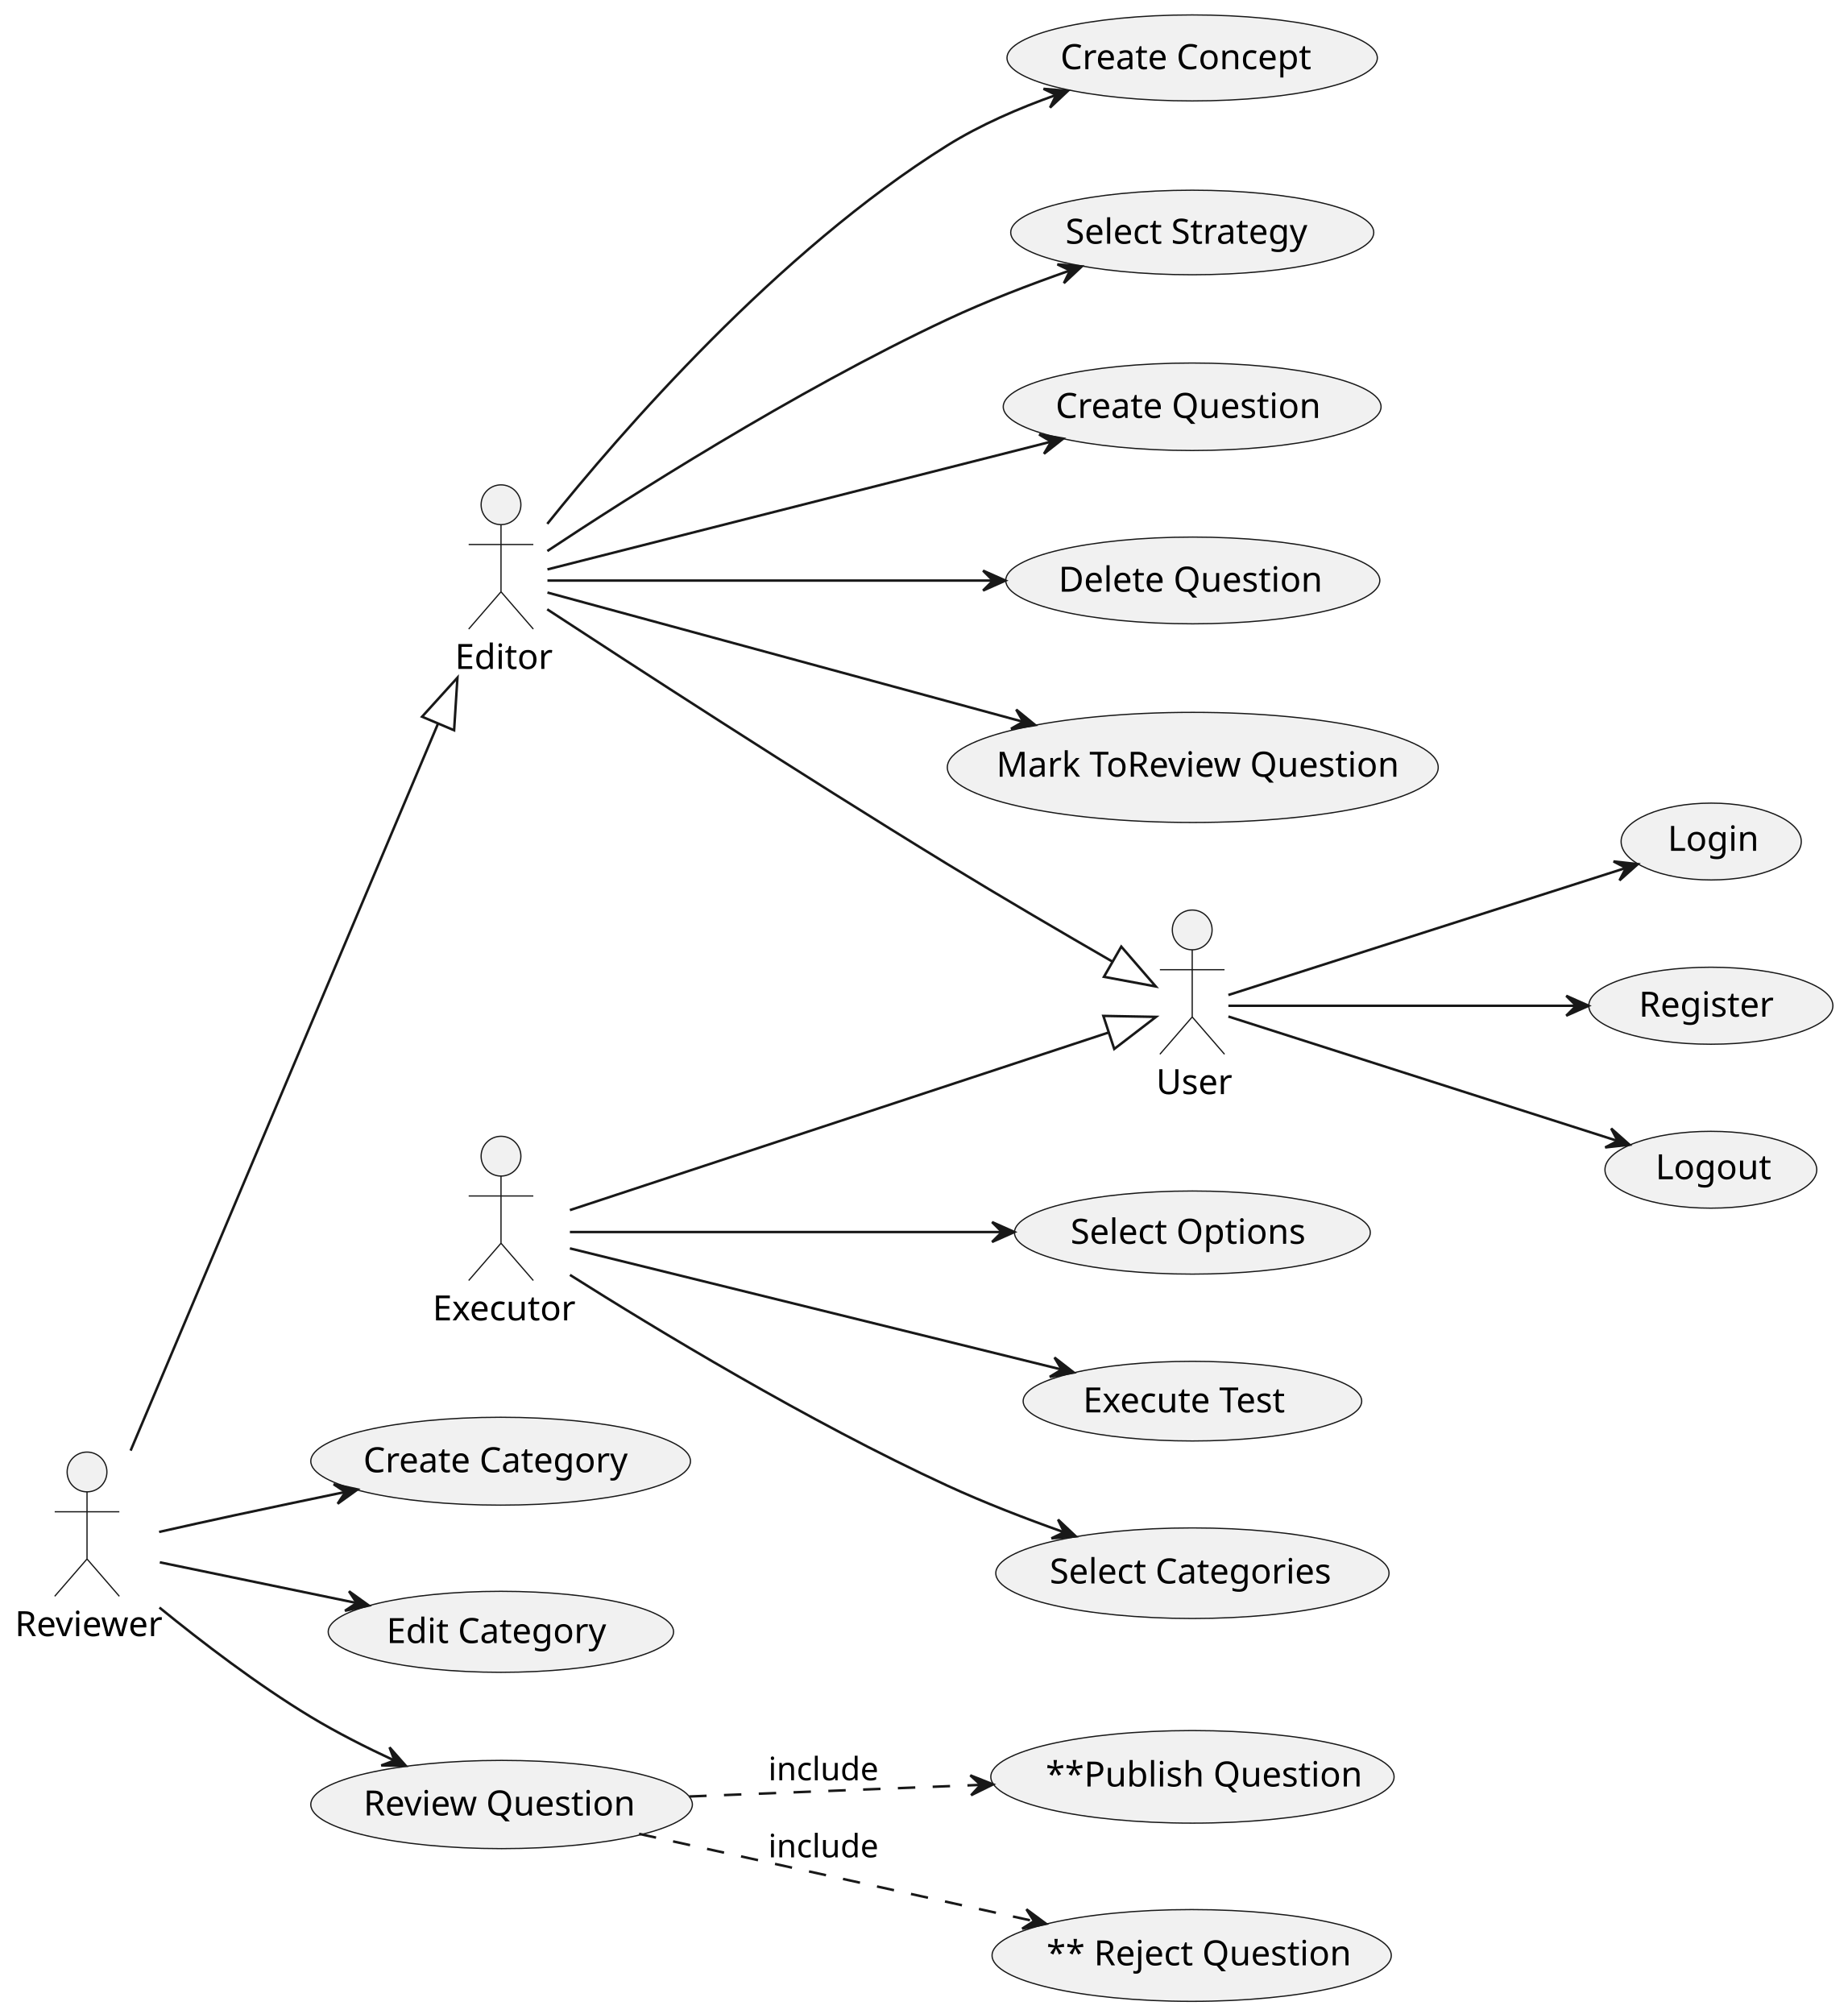
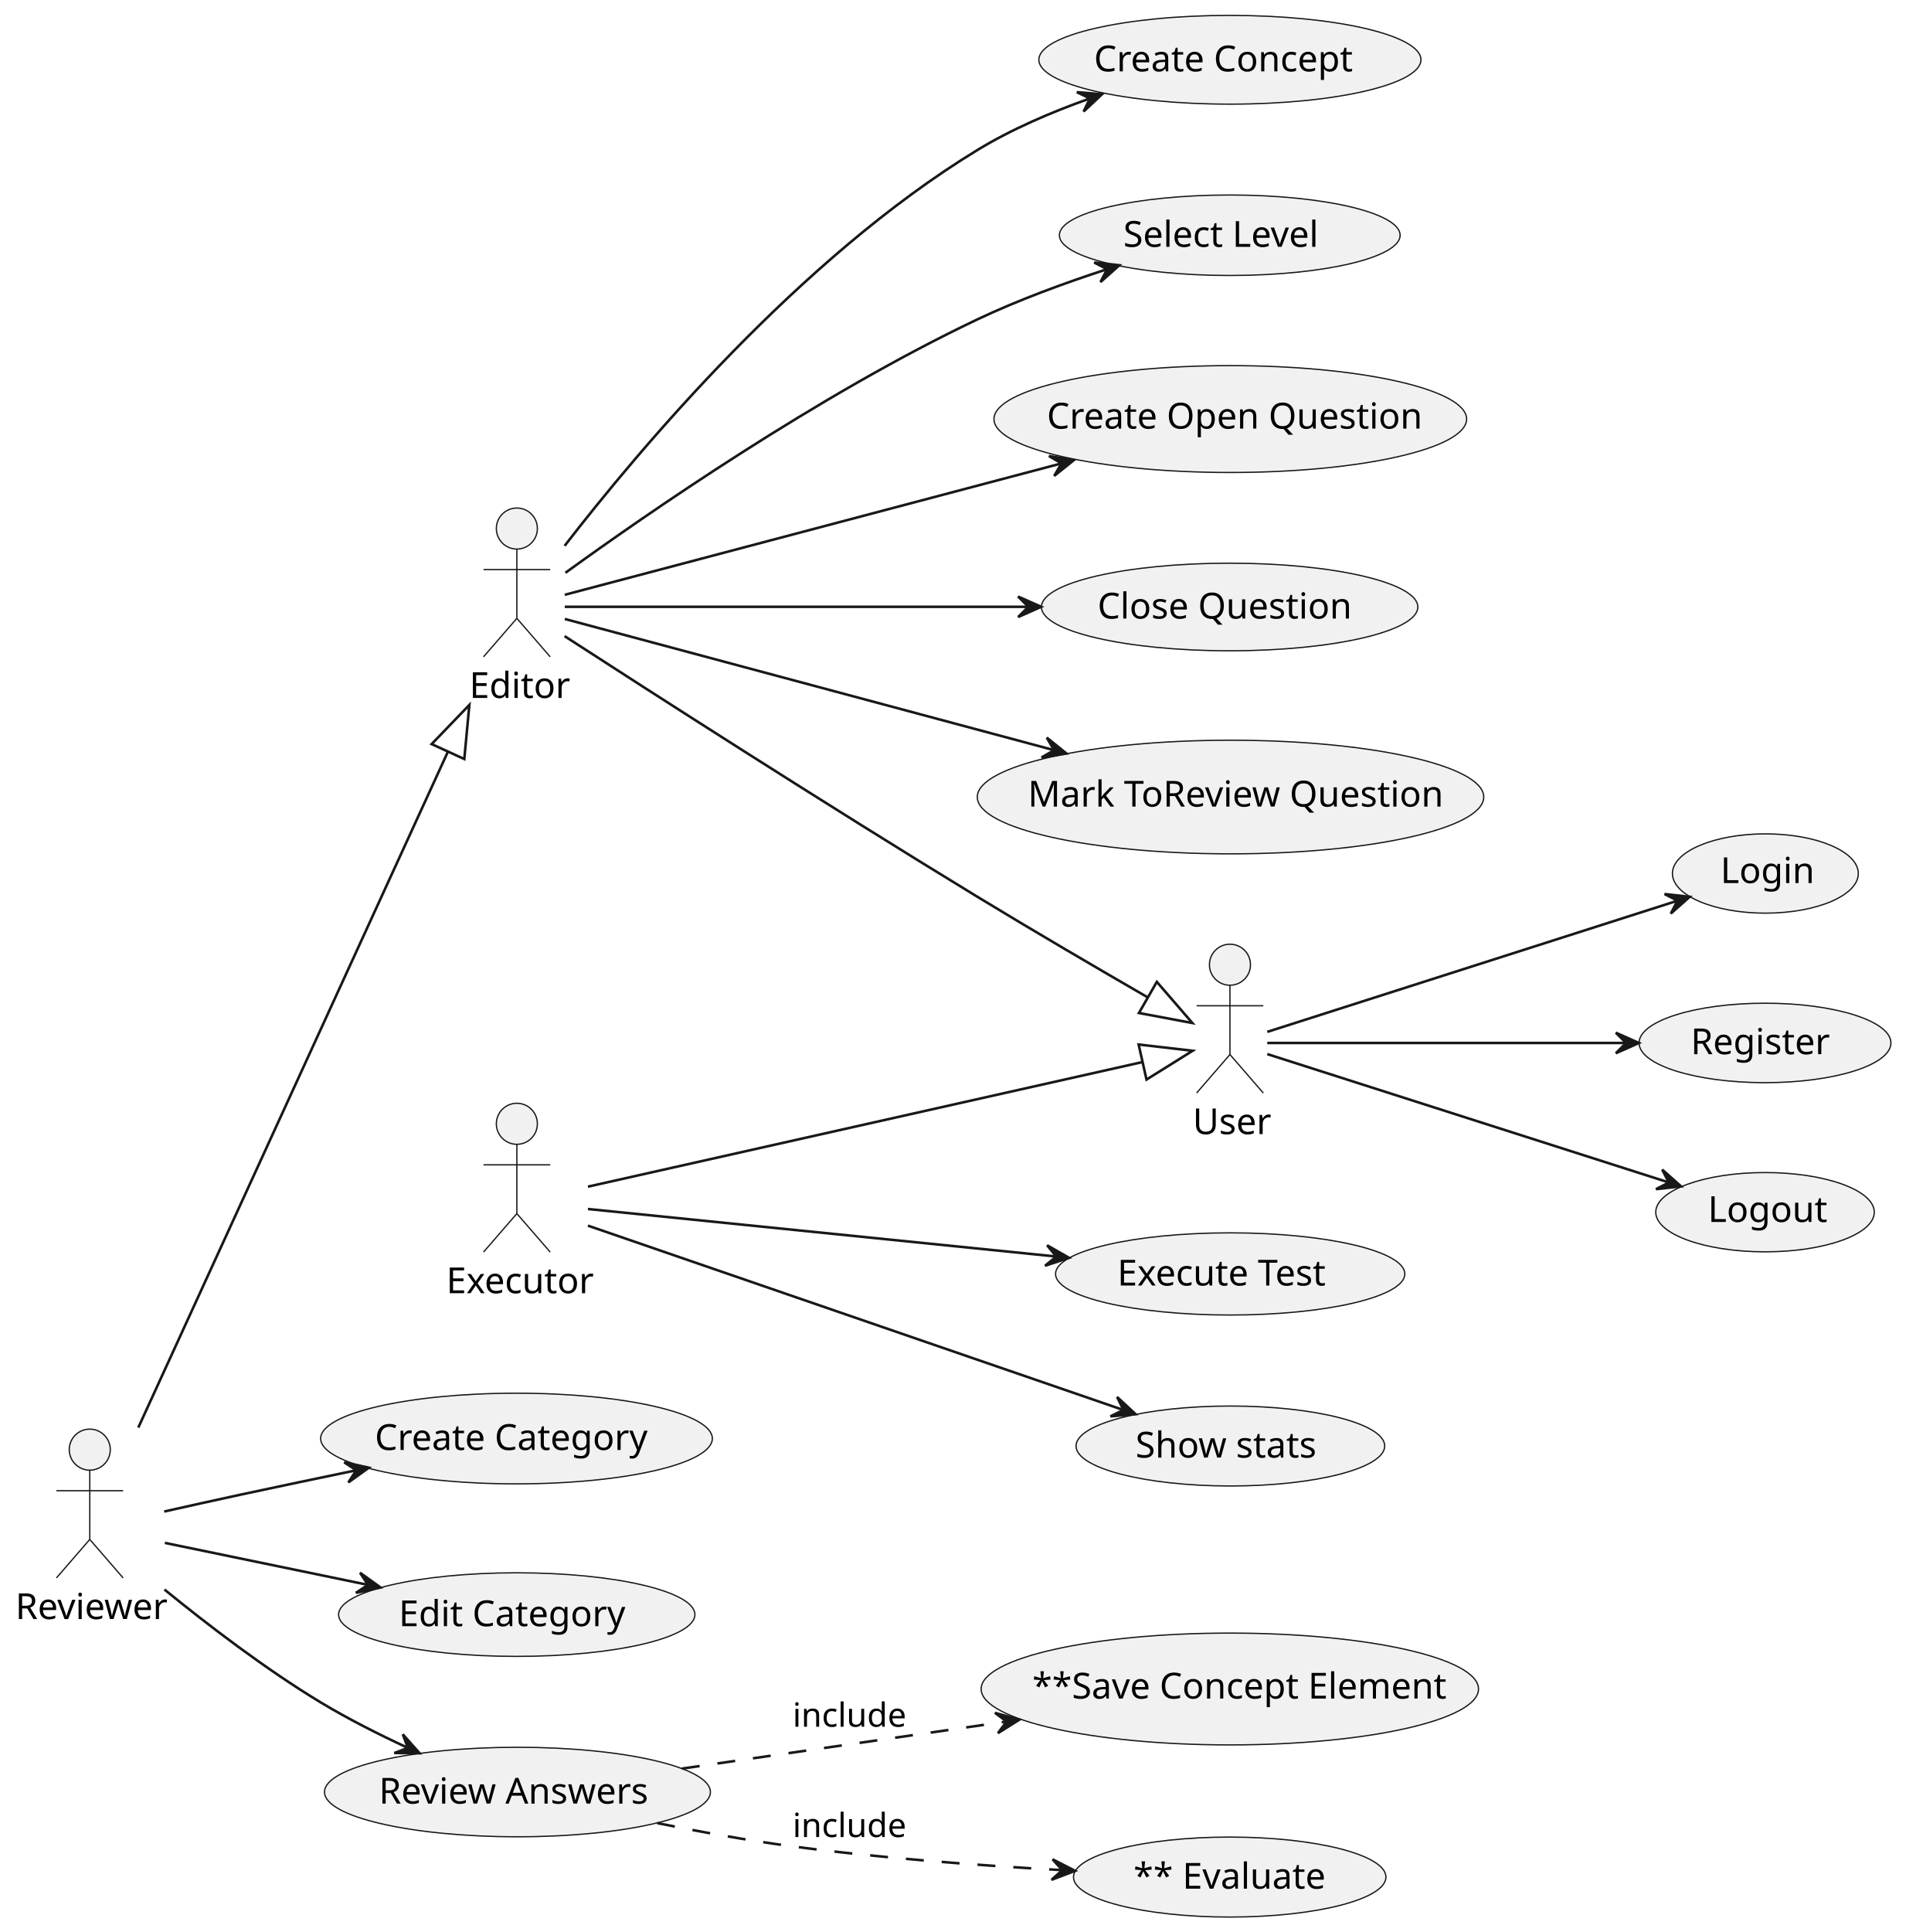
- <svg xmlns="http://www.w3.org/2000/svg" contentStyleType="text/css" height="810px" preserveAspectRatio="none" style="width:743px;height:810px;background:#FFFFFF;" version="1.1" viewBox="0 0 743 810" width="743px" zoomAndPan="magnify">
+ <svg xmlns="http://www.w3.org/2000/svg" contentStyleType="text/css" height="753px" preserveAspectRatio="none" style="width:743px;height:753px;background:#FFFFFF;" version="1.1" viewBox="0 0 743 753" width="743px" zoomAndPan="magnify">
  <defs />
  <g>
    <g id="elem_User">
-       <ellipse cx="479.5" cy="374" fill="#F1F1F1" rx="8" ry="8" style="stroke:#181818;stroke-width:0.5;" />
-       <path d="M479.5,382 L479.5,409 M466.5,390 L492.5,390 M479.5,409 L466.5,424 M479.5,409 L492.5,424 " fill="none" style="stroke:#181818;stroke-width:0.5;" />
-       <text fill="#000000" font-family="sans-serif" font-size="14" lengthAdjust="spacing" textLength="29" x="465" y="440.033">User</text>
+       <ellipse cx="479.5" cy="376" fill="#F1F1F1" rx="8" ry="8" style="stroke:#181818;stroke-width:0.5;" />
+       <path d="M479.5,384 L479.5,411 M466.5,392 L492.5,392 M479.5,411 L466.5,426 M479.5,411 L492.5,426 " fill="none" style="stroke:#181818;stroke-width:0.5;" />
+       <text fill="#000000" font-family="sans-serif" font-size="14" lengthAdjust="spacing" textLength="29" x="465" y="442.033">User</text>
    </g>
    <g id="elem_Editor">
-       <ellipse cx="201.5" cy="203" fill="#F1F1F1" rx="8" ry="8" style="stroke:#181818;stroke-width:0.5;" />
-       <path d="M201.5,211 L201.5,238 M188.5,219 L214.5,219 M201.5,238 L188.5,253 M201.5,238 L214.5,253 " fill="none" style="stroke:#181818;stroke-width:0.5;" />
-       <text fill="#000000" font-family="sans-serif" font-size="14" lengthAdjust="spacing" textLength="37" x="183" y="269.033">Editor</text>
+       <ellipse cx="201.5" cy="206" fill="#F1F1F1" rx="8" ry="8" style="stroke:#181818;stroke-width:0.5;" />
+       <path d="M201.5,214 L201.5,241 M188.5,222 L214.5,222 M201.5,241 L188.5,256 M201.5,241 L214.5,256 " fill="none" style="stroke:#181818;stroke-width:0.5;" />
+       <text fill="#000000" font-family="sans-serif" font-size="14" lengthAdjust="spacing" textLength="37" x="183" y="272.033">Editor</text>
    </g>
    <g id="elem_Reviewer">
-       <ellipse cx="35" cy="592" fill="#F1F1F1" rx="8" ry="8" style="stroke:#181818;stroke-width:0.5;" />
-       <path d="M35,600 L35,627 M22,608 L48,608 M35,627 L22,642 M35,627 L48,642 " fill="none" style="stroke:#181818;stroke-width:0.5;" />
-       <text fill="#000000" font-family="sans-serif" font-size="14" lengthAdjust="spacing" textLength="58" x="6" y="658.033">Reviewer</text>
+       <ellipse cx="35" cy="565" fill="#F1F1F1" rx="8" ry="8" style="stroke:#181818;stroke-width:0.5;" />
+       <path d="M35,573 L35,600 M22,581 L48,581 M35,600 L22,615 M35,600 L48,615 " fill="none" style="stroke:#181818;stroke-width:0.5;" />
+       <text fill="#000000" font-family="sans-serif" font-size="14" lengthAdjust="spacing" textLength="58" x="6" y="631.033">Reviewer</text>
    </g>
    <g id="elem_login">
-       <ellipse cx="688.234" cy="338.452" fill="#F1F1F1" rx="36.234" ry="15.452" style="stroke:#181818;stroke-width:0.5;" />
-       <text fill="#000000" font-family="sans-serif" font-size="14" lengthAdjust="spacing" textLength="35" x="670.734" y="342.18">Login</text>
+       <ellipse cx="688.234" cy="340.452" fill="#F1F1F1" rx="36.234" ry="15.452" style="stroke:#181818;stroke-width:0.5;" />
+       <text fill="#000000" font-family="sans-serif" font-size="14" lengthAdjust="spacing" textLength="35" x="670.734" y="344.18">Login</text>
    </g>
    <g id="elem_register">
-       <ellipse cx="688.093" cy="404.487" fill="#F1F1F1" rx="49.093" ry="15.487" style="stroke:#181818;stroke-width:0.5;" />
-       <text fill="#000000" font-family="sans-serif" font-size="14" lengthAdjust="spacing" textLength="53" x="659.138" y="408.881">Register</text>
+       <ellipse cx="688.093" cy="406.487" fill="#F1F1F1" rx="49.093" ry="15.487" style="stroke:#181818;stroke-width:0.5;" />
+       <text fill="#000000" font-family="sans-serif" font-size="14" lengthAdjust="spacing" textLength="53" x="659.138" y="410.881">Register</text>
    </g>
    <g id="elem_logout">
-       <ellipse cx="688.1" cy="470.452" fill="#F1F1F1" rx="42.6" ry="15.452" style="stroke:#181818;stroke-width:0.5;" />
-       <text fill="#000000" font-family="sans-serif" font-size="14" lengthAdjust="spacing" textLength="44" x="665.836" y="474.264">Logout</text>
+       <ellipse cx="688.1" cy="472.452" fill="#F1F1F1" rx="42.6" ry="15.452" style="stroke:#181818;stroke-width:0.5;" />
+       <text fill="#000000" font-family="sans-serif" font-size="14" lengthAdjust="spacing" textLength="44" x="665.836" y="476.264">Logout</text>
    </g>
    <g id="elem_createConcept">
      <ellipse cx="479.481" cy="23.296" fill="#F1F1F1" rx="74.481" ry="17.296" style="stroke:#181818;stroke-width:0.5;" />
      <text fill="#000000" font-family="sans-serif" font-size="14" lengthAdjust="spacing" textLength="100" x="426.481" y="27.813">Create Concept</text>
    </g>
-     <g id="elem_selectStrategy">
-       <ellipse cx="479.511" cy="93.502" fill="#F1F1F1" rx="73.011" ry="17.002" style="stroke:#181818;stroke-width:0.5;" />
-       <text fill="#000000" font-family="sans-serif" font-size="14" lengthAdjust="spacing" textLength="96" x="428.511" y="98.019">Select Strategy</text>
+     <g id="elem_selectLevel">
+       <ellipse cx="479.425" cy="91.685" fill="#F1F1F1" rx="66.425" ry="15.685" style="stroke:#181818;stroke-width:0.5;" />
+       <text fill="#000000" font-family="sans-serif" font-size="14" lengthAdjust="spacing" textLength="77" x="437.925" y="96.202">Select Level</text>
    </g>
    <g id="elem_createQ">
-       <ellipse cx="479.476" cy="163.595" fill="#F1F1F1" rx="75.976" ry="17.595" style="stroke:#181818;stroke-width:0.5;" />
-       <text fill="#000000" font-family="sans-serif" font-size="14" lengthAdjust="spacing" textLength="104" x="424.547" y="168.096">Create Question</text>
+       <ellipse cx="479.631" cy="163.326" fill="#F1F1F1" rx="92.131" ry="20.826" style="stroke:#181818;stroke-width:0.5;" />
+       <text fill="#000000" font-family="sans-serif" font-size="14" lengthAdjust="spacing" textLength="143" x="408.131" y="167.055">Create Open Question</text>
    </g>
    <g id="elem_deleteQ">
-       <ellipse cx="479.726" cy="233.445" fill="#F1F1F1" rx="75.226" ry="17.445" style="stroke:#181818;stroke-width:0.5;" />
-       <text fill="#000000" font-family="sans-serif" font-size="14" lengthAdjust="spacing" textLength="102" x="425.726" y="237.962">Delete Question</text>
+       <ellipse cx="479.376" cy="236.575" fill="#F1F1F1" rx="73.376" ry="17.075" style="stroke:#181818;stroke-width:0.5;" />
+       <text fill="#000000" font-family="sans-serif" font-size="14" lengthAdjust="spacing" textLength="97" x="427.876" y="241.092">Close Question</text>
    </g>
-     <g id="elem_selectCats">
-       <ellipse cx="479.579" cy="632.716" fill="#F1F1F1" rx="79.079" ry="18.216" style="stroke:#181818;stroke-width:0.5;" />
-       <text fill="#000000" font-family="sans-serif" font-size="14" lengthAdjust="spacing" textLength="112" x="422.175" y="636.84">Select Categories</text>
-     </g>
-     <g id="elem_selectOps">
-       <ellipse cx="479.568" cy="495.714" fill="#F1F1F1" rx="71.568" ry="16.713" style="stroke:#181818;stroke-width:0.5;" />
-       <text fill="#000000" font-family="sans-serif" font-size="14" lengthAdjust="spacing" textLength="92" x="430.568" y="500.23">Select Options</text>
+     <g id="elem_stats">
+       <ellipse cx="479.668" cy="563.584" fill="#F1F1F1" rx="60.169" ry="15.584" style="stroke:#181818;stroke-width:0.5;" />
+       <text fill="#000000" font-family="sans-serif" font-size="14" lengthAdjust="spacing" textLength="68" x="442.668" y="568.1">Show stats</text>
    </g>
    <g id="elem_execT">
-       <ellipse cx="479.589" cy="563.518" fill="#F1F1F1" rx="68.089" ry="16.018" style="stroke:#181818;stroke-width:0.5;" />
-       <text fill="#000000" font-family="sans-serif" font-size="14" lengthAdjust="spacing" textLength="82" x="435.589" y="568.034">Execute Test</text>
+       <ellipse cx="479.589" cy="496.518" fill="#F1F1F1" rx="68.089" ry="16.018" style="stroke:#181818;stroke-width:0.5;" />
+       <text fill="#000000" font-family="sans-serif" font-size="14" lengthAdjust="spacing" textLength="82" x="435.589" y="501.034">Execute Test</text>
    </g>
    <g id="elem_createCat">
-       <ellipse cx="201.355" cy="587.671" fill="#F1F1F1" rx="76.355" ry="17.671" style="stroke:#181818;stroke-width:0.5;" />
-       <text fill="#000000" font-family="sans-serif" font-size="14" lengthAdjust="spacing" textLength="105" x="146.123" y="592.125">Create Category</text>
+       <ellipse cx="201.355" cy="560.671" fill="#F1F1F1" rx="76.355" ry="17.671" style="stroke:#181818;stroke-width:0.5;" />
+       <text fill="#000000" font-family="sans-serif" font-size="14" lengthAdjust="spacing" textLength="105" x="146.123" y="565.125">Create Category</text>
    </g>
    <g id="elem_editC">
-       <ellipse cx="201.457" cy="656.291" fill="#F1F1F1" rx="69.457" ry="16.291" style="stroke:#181818;stroke-width:0.5;" />
-       <text fill="#000000" font-family="sans-serif" font-size="14" lengthAdjust="spacing" textLength="86" x="155.457" y="660.808">Edit Category</text>
+       <ellipse cx="201.457" cy="629.291" fill="#F1F1F1" rx="69.457" ry="16.291" style="stroke:#181818;stroke-width:0.5;" />
+       <text fill="#000000" font-family="sans-serif" font-size="14" lengthAdjust="spacing" textLength="86" x="155.457" y="633.808">Edit Category</text>
    </g>
    <g id="elem_markQ">
-       <ellipse cx="479.724" cy="308.645" fill="#F1F1F1" rx="98.724" ry="22.145" style="stroke:#181818;stroke-width:0.5;" />
-       <text fill="#000000" font-family="sans-serif" font-size="14" lengthAdjust="spacing" textLength="158" x="400.724" y="312.373">Mark ToReview Question</text>
+       <ellipse cx="479.724" cy="310.645" fill="#F1F1F1" rx="98.724" ry="22.145" style="stroke:#181818;stroke-width:0.5;" />
+       <text fill="#000000" font-family="sans-serif" font-size="14" lengthAdjust="spacing" textLength="158" x="400.724" y="314.373">Mark ToReview Question</text>
    </g>
    <g id="elem_rejectA">
-       <ellipse cx="479.283" cy="786.457" fill="#F1F1F1" rx="80.283" ry="18.456" style="stroke:#181818;stroke-width:0.5;" />
-       <text fill="#000000" font-family="sans-serif" font-size="14" lengthAdjust="spacing" textLength="115" x="420.919" y="790.434">** Reject Question</text>
+       <ellipse cx="479.407" cy="731.589" fill="#F1F1F1" rx="60.907" ry="15.589" style="stroke:#181818;stroke-width:0.5;" />
+       <text fill="#000000" font-family="sans-serif" font-size="14" lengthAdjust="spacing" textLength="69" x="441.907" y="736.106">** Evaluate</text>
    </g>
    <g id="elem_reviewQ">
-       <ellipse cx="201.736" cy="725.747" fill="#F1F1F1" rx="76.736" ry="17.747" style="stroke:#181818;stroke-width:0.5;" />
-       <text fill="#000000" font-family="sans-serif" font-size="14" lengthAdjust="spacing" textLength="106" x="146.201" y="730.155">Review Question</text>
+       <ellipse cx="201.726" cy="698.445" fill="#F1F1F1" rx="75.226" ry="17.445" style="stroke:#181818;stroke-width:0.5;" />
+       <text fill="#000000" font-family="sans-serif" font-size="14" lengthAdjust="spacing" textLength="102" x="147.726" y="702.962">Review Answers</text>
    </g>
    <g id="elem_publishQ">
-       <ellipse cx="479.597" cy="714.619" fill="#F1F1F1" rx="81.097" ry="18.619" style="stroke:#181818;stroke-width:0.5;" />
-       <text fill="#000000" font-family="sans-serif" font-size="14" lengthAdjust="spacing" textLength="117" x="420.584" y="718.498">**Publish Question</text>
+       <ellipse cx="479.452" cy="658.29" fill="#F1F1F1" rx="96.953" ry="21.791" style="stroke:#181818;stroke-width:0.5;" />
+       <text fill="#000000" font-family="sans-serif" font-size="14" lengthAdjust="spacing" textLength="154" x="402.452" y="662.019">**Save Concept Element</text>
    </g>
    <g id="elem_Executor">
-       <ellipse cx="201.5" cy="465" fill="#F1F1F1" rx="8" ry="8" style="stroke:#181818;stroke-width:0.5;" />
-       <path d="M201.5,473 L201.5,500 M188.5,481 L214.5,481 M201.5,500 L188.5,515 M201.5,500 L214.5,515 " fill="none" style="stroke:#181818;stroke-width:0.5;" />
-       <text fill="#000000" font-family="sans-serif" font-size="14" lengthAdjust="spacing" textLength="55" x="174" y="531.033">Executor</text>
+       <ellipse cx="201.5" cy="438" fill="#F1F1F1" rx="8" ry="8" style="stroke:#181818;stroke-width:0.5;" />
+       <path d="M201.5,446 L201.5,473 M188.5,454 L214.5,454 M201.5,473 L188.5,488 M201.5,473 L214.5,488 " fill="none" style="stroke:#181818;stroke-width:0.5;" />
+       <text fill="#000000" font-family="sans-serif" font-size="14" lengthAdjust="spacing" textLength="55" x="174" y="504.033">Executor</text>
    </g>
    <g id="link_Editor_User">
-       <path d="M220.09,245.06 C251.94,265.92 321.39,311.06 381,347.5 C402.98,360.93 428.07,375.59 447.3,386.68 " fill="none" id="Editor-to-User" style="stroke:#181818;stroke-width:1.0;" />
-       <polygon fill="none" points="450.97,380.71,464.84,396.74,444,392.86,450.97,380.71" style="stroke:#181818;stroke-width:1.0;" />
+       <path d="M220.11,247.94 C251.98,268.57 321.47,313.27 381,349.5 C403,362.89 428.1,377.55 447.32,388.65 " fill="none" id="Editor-to-User" style="stroke:#181818;stroke-width:1.0;" />
+       <polygon fill="none" points="450.99,382.68,464.85,398.72,444.02,394.82,450.99,382.68" style="stroke:#181818;stroke-width:1.0;" />
    </g>
    <g id="link_Reviewer_Editor">
-       <path d="M52.53,583.42 C81.65,514.54 142.26,371.23 176.17,291.03 " fill="none" id="Reviewer-to-Editor" style="stroke:#181818;stroke-width:1.0;" />
-       <polygon fill="none" points="169.75,288.25,183.98,272.55,182.64,293.7,169.75,288.25" style="stroke:#181818;stroke-width:1.0;" />
+       <path d="M53.92,556.4 C83.08,492.76 140.93,366.51 174.57,293.08 " fill="none" id="Reviewer-to-Editor" style="stroke:#181818;stroke-width:1.0;" />
+       <polygon fill="none" points="168.28,290.01,182.98,274.74,181.01,295.84,168.28,290.01" style="stroke:#181818;stroke-width:1.0;" />
    </g>
    <g id="link_Executor_User">
-       <path d="M229.21,486.69 C280.1,469.91 390.75,433.43 445.9,415.25 " fill="none" id="Executor-to-User" style="stroke:#181818;stroke-width:1.0;" />
-       <polygon fill="none" points="443.76,408.58,464.95,408.97,448.14,421.88,443.76,408.58" style="stroke:#181818;stroke-width:1.0;" />
+       <path d="M229.21,462.5 C279.87,451.12 389.77,426.43 445.16,413.99 " fill="none" id="Executor-to-User" style="stroke:#181818;stroke-width:1.0;" />
+       <polygon fill="none" points="443.9,407.1,464.95,409.54,446.97,420.76,443.9,407.1" style="stroke:#181818;stroke-width:1.0;" />
    </g>
    <g id="link_Editor_createConcept">
-       <path d="M220.12,210.69 C249.66,173.87 312.71,101.13 381,58.5 C394.3,50.2 409.84,43.5 424.56,38.26 " fill="none" id="Editor-to-createConcept" style="stroke:#181818;stroke-width:1.0;" />
-       <polygon fill="#181818" points="429.51,36.54,419.695,35.724,424.788,38.185,422.328,43.279,429.51,36.54" style="stroke:#181818;stroke-width:1.0;" />
+       <path d="M220.12,212.74 C249.43,174.83 311.86,100.63 381,58.5 C394.38,50.34 409.95,43.68 424.67,38.45 " fill="none" id="Editor-to-createConcept" style="stroke:#181818;stroke-width:1.0;" />
+       <polygon fill="#181818" points="429.63,36.73,419.815,35.914,424.909,38.375,422.448,43.469,429.63,36.73" style="stroke:#181818;stroke-width:1.0;" />
    </g>
-     <g id="link_Editor_selectStrategy">
-       <path d="M220.14,221.61 C251.5,200.82 319.47,157.33 381,128.5 C396.64,121.17 414.28,114.41 430.2,108.83 " fill="none" id="Editor-to-selectStrategy" style="stroke:#181818;stroke-width:1.0;" />
-       <polygon fill="#181818" points="435.09,107.14,425.276,106.315,430.367,108.781,427.901,113.872,435.09,107.14" style="stroke:#181818;stroke-width:1.0;" />
+     <g id="link_Editor_selectLevel">
+       <path d="M220.44,223.24 C251.73,200.58 318.87,154 381,124.5 C396.95,116.93 415.1,110.29 431.39,104.98 " fill="none" id="Editor-to-selectLevel" style="stroke:#181818;stroke-width:1.0;" />
+       <polygon fill="#181818" points="436.38,103.38,426.589,102.317,431.618,104.905,429.029,109.935,436.38,103.38" style="stroke:#181818;stroke-width:1.0;" />
    </g>
    <g id="link_Editor_createQ">
-       <path d="M220.18,229.01 C260.31,218.84 359.63,193.65 422.77,177.63 " fill="none" id="Editor-to-createQ" style="stroke:#181818;stroke-width:1.0;" />
-       <polygon fill="#181818" points="427.63,176.4,417.923,174.736,422.784,177.63,419.89,182.49,427.63,176.4" style="stroke:#181818;stroke-width:1.0;" />
+       <path d="M220.18,231.82 C258.45,221.7 350.57,197.34 413.79,180.62 " fill="none" id="Editor-to-createQ" style="stroke:#181818;stroke-width:1.0;" />
+       <polygon fill="#181818" points="418.67,179.33,408.949,177.746,413.834,180.6,410.981,185.484,418.67,179.33" style="stroke:#181818;stroke-width:1.0;" />
    </g>
    <g id="link_Editor_deleteQ">
-       <path d="M220.18,233.5 C255.6,233.5 337.13,233.5 399.19,233.5 " fill="none" id="Editor-to-deleteQ" style="stroke:#181818;stroke-width:1.0;" />
-       <polygon fill="#181818" points="404.38,233.5,395.38,229.5,399.38,233.5,395.38,237.5,404.38,233.5" style="stroke:#181818;stroke-width:1.0;" />
+       <path d="M220.18,236.5 C255.89,236.5 338.46,236.5 400.71,236.5 " fill="none" id="Editor-to-deleteQ" style="stroke:#181818;stroke-width:1.0;" />
+       <polygon fill="#181818" points="405.91,236.5,396.91,232.5,400.91,236.5,396.91,240.5,405.91,236.5" style="stroke:#181818;stroke-width:1.0;" />
    </g>
    <g id="link_Editor_markQ">
-       <path d="M220.18,238.31 C257.99,248.58 348.35,273.13 411.48,290.29 " fill="none" id="Editor-to-markQ" style="stroke:#181818;stroke-width:1.0;" />
-       <polygon fill="#181818" points="416.35,291.61,408.716,285.387,411.526,290.297,406.615,293.106,416.35,291.61" style="stroke:#181818;stroke-width:1.0;" />
+       <path d="M220.18,241.24 C257.87,251.35 347.79,275.46 410.89,292.37 " fill="none" id="Editor-to-markQ" style="stroke:#181818;stroke-width:1.0;" />
+       <polygon fill="#181818" points="415.77,293.68,408.102,287.499,410.938,292.394,406.044,295.23,415.77,293.68" style="stroke:#181818;stroke-width:1.0;" />
    </g>
    <g id="link_User_login">
-       <path d="M494.05,400.17 C526.17,389.9 607.69,363.85 653.83,349.1 " fill="none" id="User-to-login" style="stroke:#181818;stroke-width:1.0;" />
-       <polygon fill="#181818" points="658.73,347.53,648.941,346.448,653.966,349.047,651.367,354.071,658.73,347.53" style="stroke:#181818;stroke-width:1.0;" />
+       <path d="M494.05,402.17 C526.17,391.9 607.69,365.85 653.83,351.1 " fill="none" id="User-to-login" style="stroke:#181818;stroke-width:1.0;" />
+       <polygon fill="#181818" points="658.73,349.53,648.941,348.448,653.966,351.047,651.367,356.071,658.73,349.53" style="stroke:#181818;stroke-width:1.0;" />
    </g>
    <g id="link_User_register">
-       <path d="M494.05,404.5 C521.93,404.5 587.02,404.5 633.89,404.5 " fill="none" id="User-to-register" style="stroke:#181818;stroke-width:1.0;" />
-       <polygon fill="#181818" points="638.94,404.5,629.94,400.5,633.94,404.5,629.94,408.5,638.94,404.5" style="stroke:#181818;stroke-width:1.0;" />
+       <path d="M494.05,406.5 C521.93,406.5 587.02,406.5 633.89,406.5 " fill="none" id="User-to-register" style="stroke:#181818;stroke-width:1.0;" />
+       <polygon fill="#181818" points="638.94,406.5,629.94,402.5,633.94,406.5,629.94,410.5,638.94,406.5" style="stroke:#181818;stroke-width:1.0;" />
    </g>
    <g id="link_User_logout">
-       <path d="M494.05,408.83 C525.39,418.85 603.76,443.9 650.41,458.81 " fill="none" id="User-to-logout" style="stroke:#181818;stroke-width:1.0;" />
-       <polygon fill="#181818" points="655.38,460.4,648.017,453.859,650.616,458.883,645.591,461.482,655.38,460.4" style="stroke:#181818;stroke-width:1.0;" />
+       <path d="M494.05,410.83 C525.39,420.85 603.76,445.9 650.41,460.81 " fill="none" id="User-to-logout" style="stroke:#181818;stroke-width:1.0;" />
+       <polygon fill="#181818" points="655.38,462.4,648.017,455.859,650.616,460.883,645.591,463.482,655.38,462.4" style="stroke:#181818;stroke-width:1.0;" />
    </g>
-     <g id="link_Executor_selectCats">
-       <path d="M229.24,512.75 C263.48,534.37 325.08,571.73 381,597.5 C395.82,604.33 412.39,610.72 427.59,616.12 " fill="none" id="Executor-to-selectCats" style="stroke:#181818;stroke-width:1.0;" />
-       <polygon fill="#181818" points="432.7,617.91,425.536,611.152,427.983,616.252,422.883,618.699,432.7,617.91" style="stroke:#181818;stroke-width:1.0;" />
-     </g>
-     <g id="link_Executor_selectOps">
-       <path d="M229.21,495.5 C268.94,495.5 345.09,495.5 402.82,495.5 " fill="none" id="Executor-to-selectOps" style="stroke:#181818;stroke-width:1.0;" />
-       <polygon fill="#181818" points="408,495.5,399,491.5,403,495.5,399,499.5,408,495.5" style="stroke:#181818;stroke-width:1.0;" />
+     <g id="link_Executor_stats">
+       <path d="M229.21,477.7 C277.67,494.37 380.34,529.71 437.64,549.44 " fill="none" id="Executor-to-stats" style="stroke:#181818;stroke-width:1.0;" />
+       <polygon fill="#181818" points="442.71,551.18,435.503,544.467,437.983,549.552,432.898,552.031,442.71,551.18" style="stroke:#181818;stroke-width:1.0;" />
    </g>
    <g id="link_Executor_execT">
-       <path d="M229.21,502.08 C274.81,513.32 368.39,536.37 427.03,550.82 " fill="none" id="Executor-to-execT" style="stroke:#181818;stroke-width:1.0;" />
-       <polygon fill="#181818" points="431.89,552.02,424.112,545.978,427.036,550.821,422.193,553.745,431.89,552.02" style="stroke:#181818;stroke-width:1.0;" />
+       <path d="M229.21,471.21 C270.97,475.45 352.99,483.77 411.55,489.71 " fill="none" id="Executor-to-execT" style="stroke:#181818;stroke-width:1.0;" />
+       <polygon fill="#181818" points="416.78,490.24,408.224,485.362,411.805,489.741,407.426,493.322,416.78,490.24" style="stroke:#181818;stroke-width:1.0;" />
    </g>
    <g id="link_Reviewer_createCat">
-       <path d="M64,616.12 C73.52,613.98 84.21,611.61 94,609.5 C108.51,606.38 124.15,603.1 138.86,600.05 " fill="none" id="Reviewer-to-createCat" style="stroke:#181818;stroke-width:1.0;" />
-       <polygon fill="#181818" points="143.81,599.03,134.185,596.943,138.914,600.046,135.811,604.776,143.81,599.03" style="stroke:#181818;stroke-width:1.0;" />
+       <path d="M64,589.12 C73.52,586.98 84.21,584.61 94,582.5 C108.51,579.38 124.15,576.1 138.86,573.05 " fill="none" id="Reviewer-to-createCat" style="stroke:#181818;stroke-width:1.0;" />
+       <polygon fill="#181818" points="143.81,572.03,134.185,569.943,138.914,573.046,135.811,577.776,143.81,572.03" style="stroke:#181818;stroke-width:1.0;" />
    </g>
    <g id="link_Reviewer_editC">
-       <path d="M64.28,628.34 C85.98,632.83 116.67,639.17 143.42,644.7 " fill="none" id="Reviewer-to-editC" style="stroke:#181818;stroke-width:1.0;" />
-       <polygon fill="#181818" points="148.37,645.73,140.368,639.989,143.474,644.716,138.746,647.823,148.37,645.73" style="stroke:#181818;stroke-width:1.0;" />
+       <path d="M64.28,601.34 C85.98,605.83 116.67,612.17 143.42,617.7 " fill="none" id="Reviewer-to-editC" style="stroke:#181818;stroke-width:1.0;" />
+       <polygon fill="#181818" points="148.37,618.73,140.368,612.989,143.474,617.716,138.746,620.823,148.37,618.73" style="stroke:#181818;stroke-width:1.0;" />
    </g>
    <g id="link_Reviewer_reviewQ">
-       <path d="M64.12,646.53 C81.1,660.37 103.53,677.53 125,690.5 C135.5,696.84 147.33,702.82 158.47,707.99 " fill="none" id="Reviewer-to-reviewQ" style="stroke:#181818;stroke-width:1.0;" />
-       <polygon fill="#181818" points="163.19,710.15,156.68,702.76,158.646,708.064,153.342,710.03,163.19,710.15" style="stroke:#181818;stroke-width:1.0;" />
+       <path d="M64.12,619.53 C81.1,633.37 103.53,650.53 125,663.5 C135.61,669.9 147.58,675.94 158.81,681.15 " fill="none" id="Reviewer-to-reviewQ" style="stroke:#181818;stroke-width:1.0;" />
+       <polygon fill="#181818" points="163.57,683.32,157.032,675.954,159.018,681.251,153.721,683.237,163.57,683.32" style="stroke:#181818;stroke-width:1.0;" />
    </g>
    <g id="link_reviewQ_rejectA">
-       <path d="M257.03,737.55 C302.65,747.64 367.78,762.03 415.6,772.6 " fill="none" id="reviewQ-to-rejectA" style="stroke:#181818;stroke-width:1.0;stroke-dasharray:7.0,7.0;" />
-       <polygon fill="#181818" points="420.75,773.74,412.832,767.883,415.869,772.655,411.097,775.692,420.75,773.74" style="stroke:#181818;stroke-width:1.0;" />
-       <text fill="#000000" font-family="sans-serif" font-size="13" lengthAdjust="spacing" textLength="41" x="309" y="746.995">include</text>
+       <path d="M256.22,710.55 C272.76,713.9 291.06,717.23 308,719.5 C342.9,724.18 382.07,727.1 414.06,728.89 " fill="none" id="reviewQ-to-rejectA" style="stroke:#181818;stroke-width:1.0;stroke-dasharray:7.0,7.0;" />
+       <polygon fill="#181818" points="419.13,729.16,410.36,724.678,414.137,728.889,409.926,732.666,419.13,729.16" style="stroke:#181818;stroke-width:1.0;" />
+       <text fill="#000000" font-family="sans-serif" font-size="13" lengthAdjust="spacing" textLength="41" x="309" y="715.995">include</text>
    </g>
    <g id="link_reviewQ_publishQ">
-       <path d="M277.19,722.52 C313.25,721.09 356.68,719.36 393.95,717.87 " fill="none" id="reviewQ-to-publishQ" style="stroke:#181818;stroke-width:1.0;stroke-dasharray:7.0,7.0;" />
-       <polygon fill="#181818" points="399.41,717.65,390.257,714.013,394.414,717.85,390.577,722.006,399.41,717.65" style="stroke:#181818;stroke-width:1.0;" />
-       <text fill="#000000" font-family="sans-serif" font-size="13" lengthAdjust="spacing" textLength="41" x="309" y="715.995">include</text>
+       <path d="M265.82,689.32 C303.37,683.88 351.46,676.91 392.42,670.98 " fill="none" id="reviewQ-to-publishQ" style="stroke:#181818;stroke-width:1.0;stroke-dasharray:7.0,7.0;" />
+       <polygon fill="#181818" points="397.38,670.26,387.901,667.585,392.431,670.973,389.043,675.503,397.38,670.26" style="stroke:#181818;stroke-width:1.0;" />
+       <text fill="#000000" font-family="sans-serif" font-size="13" lengthAdjust="spacing" textLength="41" x="309" y="672.995">include</text>
    </g>
  </g>
</svg>
